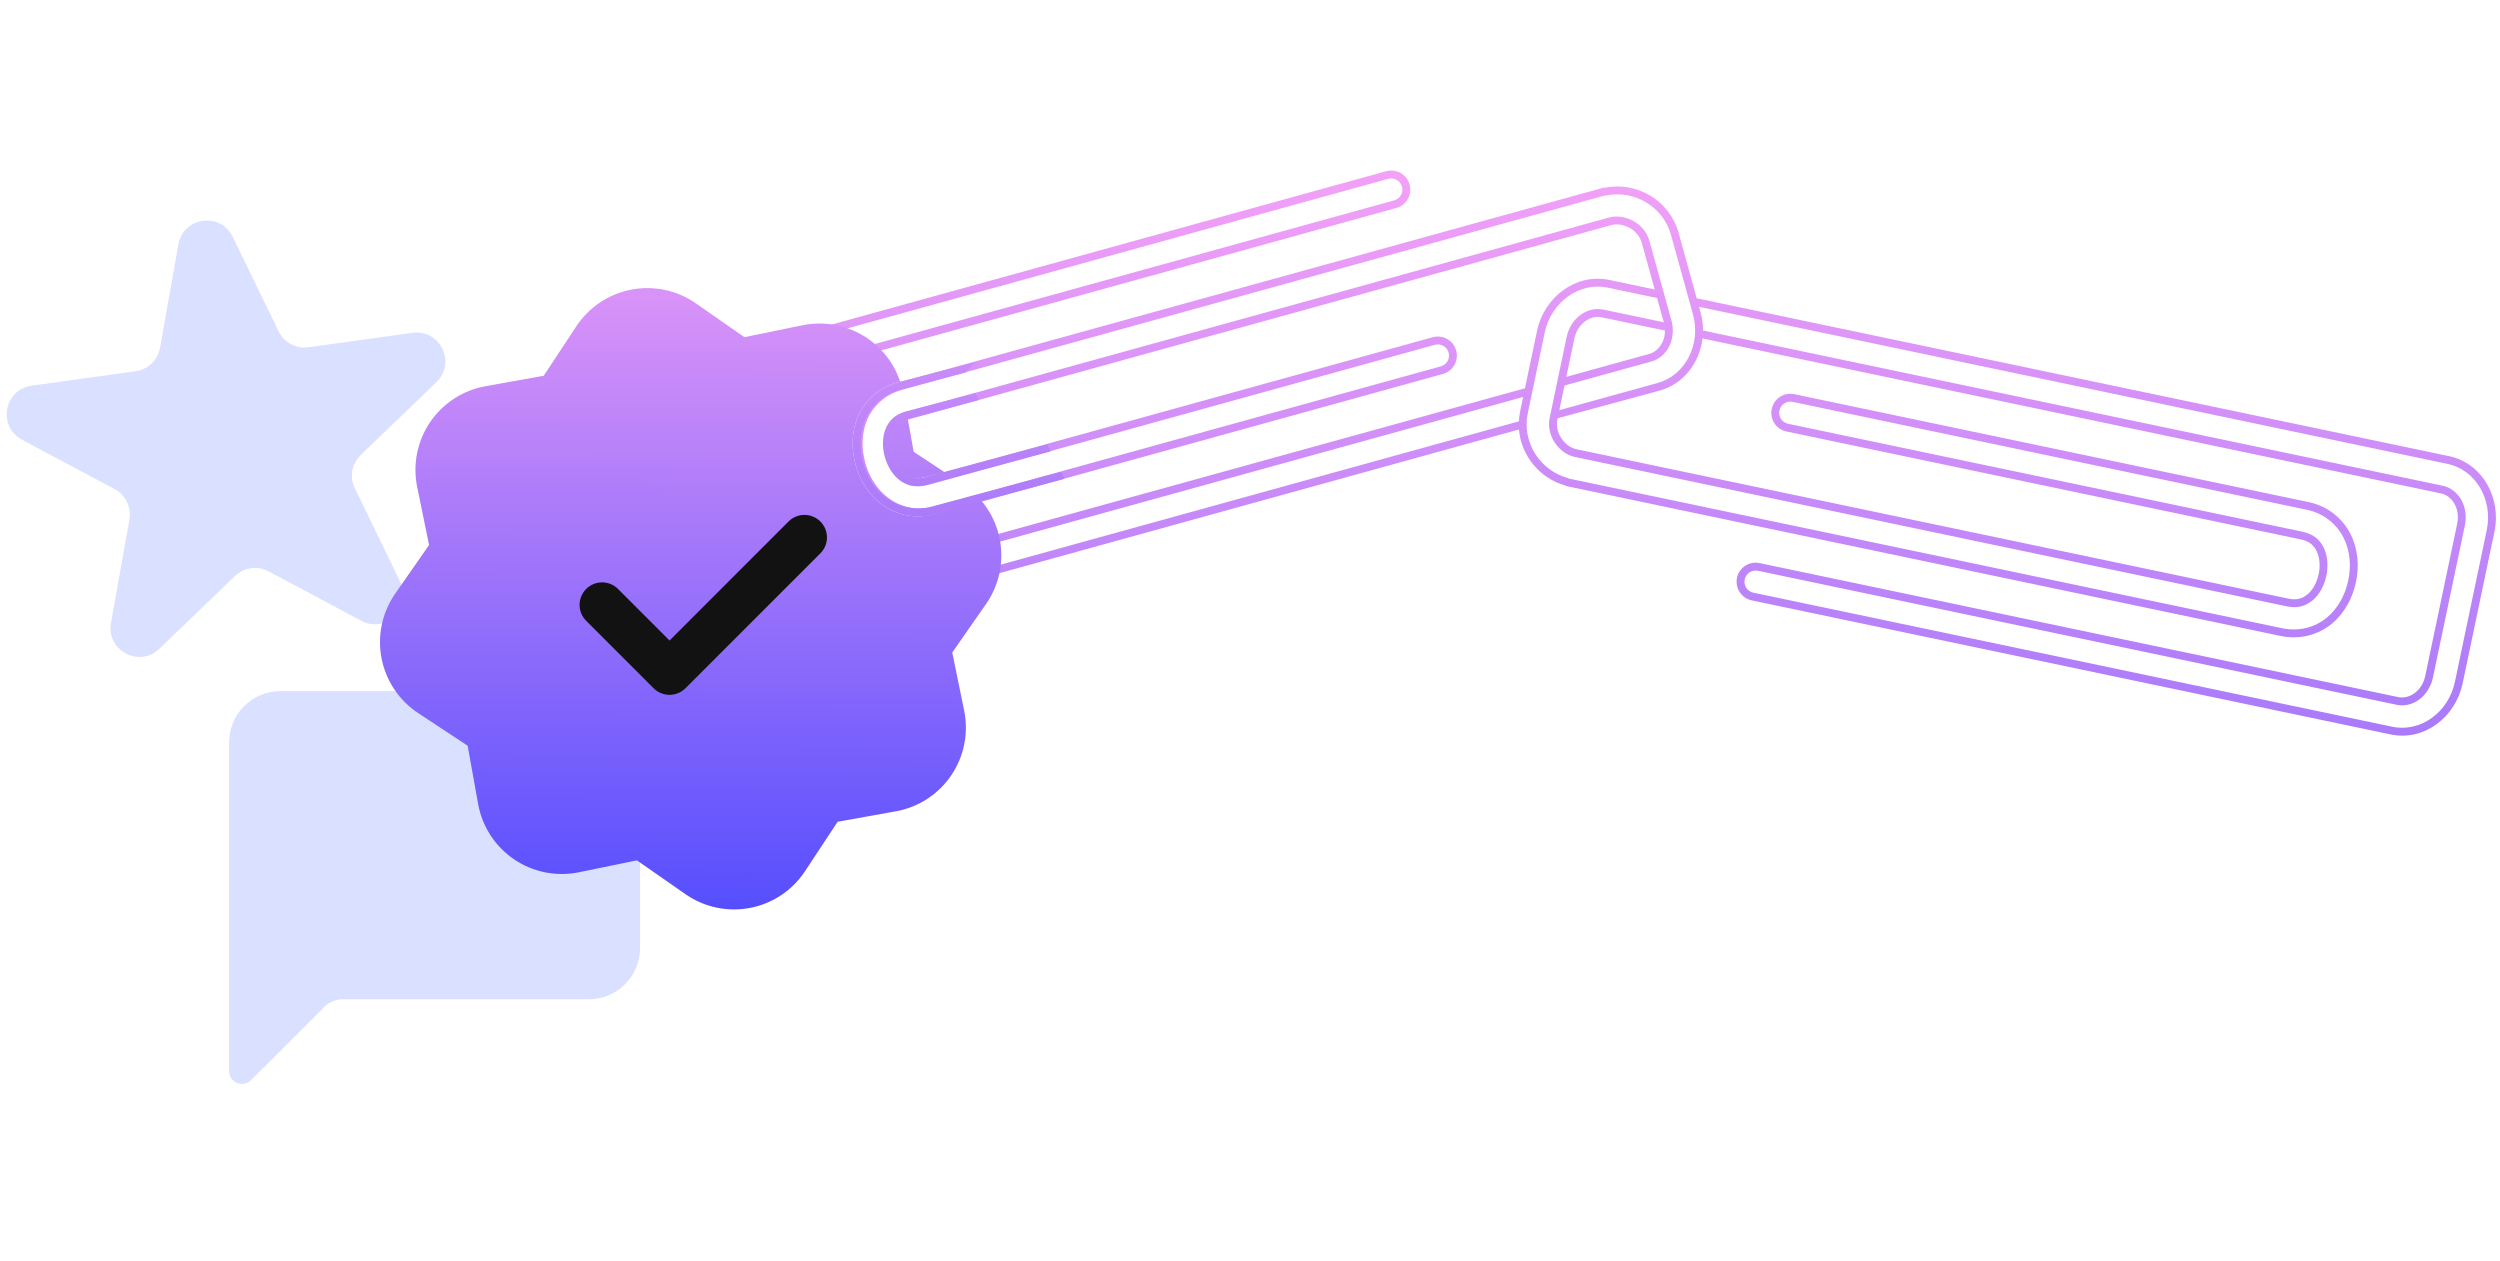
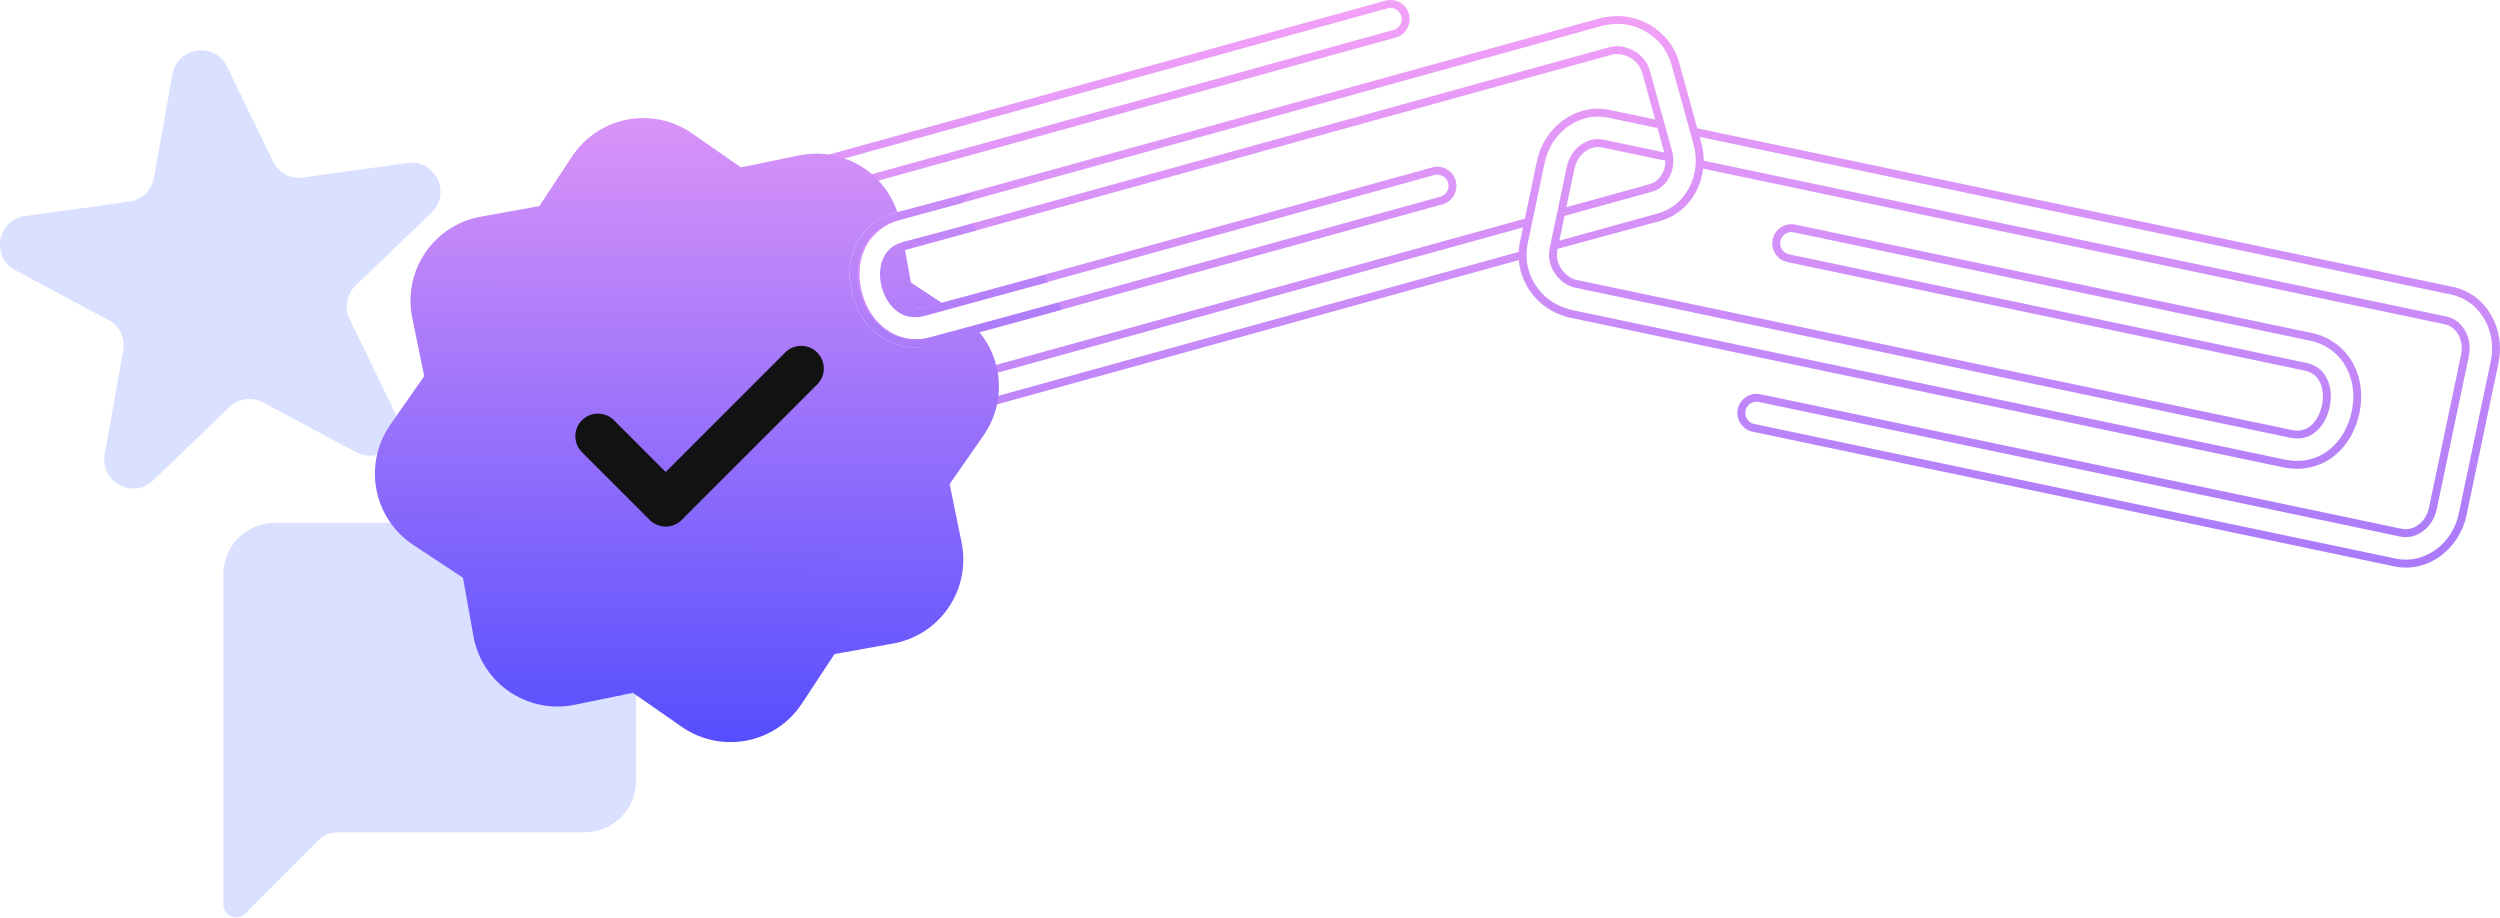
- <svg xmlns="http://www.w3.org/2000/svg" width="365" height="184" viewBox="0 0 365 184" fill="none">
-   <path d="M40.948 100.899C38.959 100.899 37.052 101.689 35.645 103.096C34.239 104.502 33.448 106.41 33.448 108.399V156.373C33.448 156.744 33.559 157.106 33.765 157.415C33.971 157.723 34.264 157.963 34.607 158.105C34.95 158.247 35.327 158.284 35.691 158.211C36.055 158.138 36.389 157.959 36.651 157.696L47.35 146.998C48.053 146.294 49.006 145.899 50.001 145.899H85.948C87.938 145.899 89.845 145.109 91.252 143.702C92.658 142.296 93.448 140.388 93.448 138.399V108.399C93.448 106.41 92.658 104.502 91.252 103.096C89.845 101.689 87.938 100.899 85.948 100.899H40.948Z" fill="#4865FF" fill-opacity="0.2" />
-   <path d="M26.049 35.68C26.764 31.666 32.197 30.912 33.977 34.579L40.674 48.369C41.47 50.009 43.232 50.95 45.038 50.699L60.221 48.591C64.259 48.031 66.655 52.965 63.718 55.792L52.673 66.421C51.359 67.686 51.009 69.652 51.805 71.292L58.502 85.081C60.282 88.748 56.33 92.552 52.734 90.632L39.212 83.412C37.603 82.553 35.625 82.828 34.312 84.092L23.266 94.722C20.329 97.548 15.491 94.965 16.205 90.952L18.893 75.86C19.213 74.065 18.34 72.268 16.732 71.41L3.209 64.19C-0.387 62.27 0.575 56.87 4.613 56.309L19.797 54.202C21.602 53.952 23.041 52.567 23.361 50.772L26.049 35.68Z" fill="#4865FF" fill-opacity="0.2" />
-   <path fill-rule="evenodd" clip-rule="evenodd" d="M121.269 89.31C117.138 90.452 112.918 87.658 111.73 83.365L105.687 61.512C104.499 57.219 106.685 52.653 110.815 51.511L202.655 26.112C202.863 26.052 203.081 26.033 203.296 26.057C203.511 26.081 203.719 26.148 203.908 26.253C204.097 26.359 204.264 26.501 204.398 26.671C204.531 26.841 204.63 27.037 204.687 27.245C204.745 27.454 204.761 27.672 204.734 27.887C204.706 28.102 204.636 28.309 204.529 28.497C204.42 28.684 204.276 28.849 204.104 28.98C203.932 29.111 203.736 29.207 203.526 29.262L111.687 54.661C109.455 55.278 108.079 57.901 108.837 60.641L114.88 82.493C115.638 85.234 118.166 86.777 120.398 86.16L222.381 57.956L221.935 60.08C221.833 60.565 221.772 61.046 221.749 61.521L121.269 89.31ZM221.768 62.707L121.575 90.417C116.731 91.756 111.951 88.468 110.623 83.671L104.58 61.818C103.254 57.021 105.666 51.744 110.509 50.404L202.342 25.007C202.693 24.906 203.061 24.875 203.424 24.916C203.79 24.957 204.145 25.071 204.468 25.25C204.789 25.43 205.072 25.672 205.301 25.962C205.528 26.252 205.697 26.584 205.794 26.939C205.893 27.295 205.919 27.666 205.873 28.032C205.826 28.398 205.708 28.75 205.524 29.07C205.339 29.39 205.094 29.669 204.801 29.893C204.51 30.115 204.178 30.277 203.825 30.371L111.993 55.768C110.492 56.183 109.32 58.079 109.943 60.335L115.987 82.188C116.61 84.443 118.591 85.468 120.092 85.053L222.646 56.691L224.41 48.286C225.434 43.404 230.056 39.844 234.965 40.875L241.586 42.264L239.708 35.468C239.178 33.552 237.02 32.453 235.325 32.838L132.878 61.171C131.614 61.52 131.037 62.156 130.669 63.026C130.294 63.913 130.244 65.157 130.586 66.388C130.926 67.62 131.607 68.662 132.385 69.23C133.148 69.787 133.968 70.036 135.233 69.686L209.151 49.244C209.503 49.143 209.87 49.112 210.233 49.153C210.599 49.194 210.954 49.308 211.276 49.487C211.599 49.667 211.881 49.909 212.11 50.199C212.337 50.489 212.505 50.821 212.603 51.176C212.702 51.531 212.729 51.903 212.682 52.269C212.635 52.634 212.517 52.987 212.333 53.307C212.149 53.626 211.902 53.906 211.61 54.13C211.319 54.352 210.987 54.514 210.634 54.608L136.716 75.05C133.852 75.842 131.109 75.151 129.101 73.685C127.108 72.23 125.843 70.118 125.222 67.872C124.602 65.631 124.585 63.119 125.549 60.842C126.525 58.537 128.546 56.595 131.395 55.807L234.114 27.4L234.27 27.4C234.29 27.4 234.311 27.4 234.331 27.4C238.835 26.492 243.732 29.144 245.071 33.984L247.716 43.55L357.557 66.598C362.475 67.63 365.215 72.745 364.193 77.617L359.537 99.806C358.514 104.677 353.95 108.26 349.032 107.228L255.783 87.661C255.424 87.59 255.083 87.448 254.779 87.245C254.472 87.041 254.209 86.777 254.006 86.469C253.802 86.162 253.661 85.818 253.592 85.455C253.522 85.093 253.525 84.721 253.601 84.36C253.677 83.999 253.824 83.657 254.033 83.353C254.242 83.05 254.509 82.791 254.819 82.591C255.13 82.392 255.476 82.256 255.839 82.192C256.199 82.128 256.568 82.136 256.925 82.215L350.174 101.782C351.698 102.101 353.61 100.954 354.09 98.663L358.746 76.474C359.227 74.183 357.938 72.364 356.414 72.044L248.568 49.415C248.147 52.915 245.866 56.042 242.305 57.028L227.414 61.067L227.381 61.222C226.973 63.169 228.386 65.135 230.068 65.57L334.096 87.398C335.38 87.668 336.183 87.368 336.91 86.763C337.65 86.148 338.264 85.065 338.527 83.814C338.789 82.564 338.662 81.325 338.231 80.464C337.809 79.618 337.194 79.021 335.91 78.751L260.852 63.002C260.494 62.93 260.153 62.789 259.849 62.586C259.542 62.381 259.279 62.118 259.075 61.81C258.872 61.503 258.731 61.158 258.662 60.796C258.592 60.434 258.595 60.062 258.671 59.701C258.747 59.34 258.893 58.998 259.103 58.694C259.312 58.39 259.579 58.131 259.889 57.932C260.199 57.733 260.546 57.597 260.909 57.532C261.269 57.469 261.638 57.476 261.995 57.555L337.053 73.305C339.961 73.915 342.082 75.788 343.194 78.012C344.296 80.219 344.452 82.675 343.973 84.957C343.496 87.232 342.358 89.472 340.457 91.053C338.532 92.653 335.845 93.451 332.953 92.845L228.649 70.958L228.51 70.886C228.493 70.877 228.475 70.867 228.456 70.858C224.84 69.827 222.084 66.556 221.768 62.707ZM227.662 59.886L228.417 56.286L241.127 52.771C243.358 52.154 244.785 49.518 244.026 46.778L240.814 35.162C240.106 32.6 237.295 31.195 235.042 31.725L132.572 60.064C130.953 60.512 130.11 61.401 129.612 62.578C129.113 63.755 129.085 65.274 129.478 66.694C129.872 68.115 130.676 69.403 131.708 70.157C132.741 70.911 133.92 71.241 135.54 70.793L209.464 50.349C209.671 50.288 209.89 50.27 210.105 50.294C210.32 50.318 210.528 50.385 210.717 50.49C210.907 50.596 211.073 50.738 211.206 50.908C211.34 51.078 211.439 51.273 211.497 51.482C211.554 51.691 211.57 51.909 211.543 52.124C211.515 52.339 211.445 52.546 211.338 52.734C211.229 52.921 211.085 53.085 210.913 53.217C210.741 53.348 210.544 53.444 210.334 53.499L136.41 73.943C133.908 74.635 131.524 74.032 129.777 72.757C128.032 71.482 126.894 69.61 126.328 67.566C125.763 65.521 125.763 63.281 126.607 61.29C127.45 59.299 129.2 57.606 131.701 56.914L234.269 28.548C234.324 28.548 234.377 28.551 234.431 28.556C234.439 28.554 234.447 28.552 234.456 28.549L234.467 28.546L234.472 28.544L234.48 28.542C238.449 27.699 242.787 30.036 243.964 34.291L247.177 45.906C248.363 50.199 246.129 54.779 241.999 55.921L227.662 59.886ZM228.682 55.022L229.857 49.428C230.334 47.155 232.283 45.997 233.822 46.32L243.086 48.264C243.092 49.971 242.062 51.321 240.821 51.664L228.682 55.022ZM242.911 47.054L234.059 45.196C231.793 44.721 229.317 46.41 228.732 49.192L226.257 60.987C225.711 63.588 227.564 66.126 229.809 66.689L333.86 88.522C335.504 88.867 336.661 88.464 337.644 87.647C338.627 86.829 339.348 85.492 339.651 84.05C339.953 82.608 339.83 81.094 339.259 79.95C338.687 78.807 337.79 77.972 336.146 77.627L261.081 61.876C260.869 61.835 260.667 61.752 260.487 61.631C260.307 61.511 260.152 61.356 260.032 61.176C259.913 60.995 259.83 60.793 259.789 60.58C259.749 60.367 259.751 60.149 259.795 59.937C259.839 59.725 259.926 59.524 260.048 59.345C260.171 59.167 260.328 59.015 260.51 58.898C260.693 58.781 260.896 58.701 261.109 58.663C261.323 58.625 261.541 58.63 261.753 58.678L336.817 74.429C339.357 74.962 341.2 76.591 342.167 78.525C343.133 80.46 343.285 82.645 342.849 84.721C342.414 86.797 341.386 88.787 339.723 90.17C338.06 91.552 335.729 92.254 333.189 91.721L229.038 69.866C228.991 69.841 228.944 69.814 228.899 69.785C228.891 69.783 228.882 69.782 228.874 69.78C228.865 69.779 228.856 69.777 228.849 69.775C224.935 68.704 222.153 64.636 223.059 60.316L225.534 48.522C226.449 44.162 230.535 41.118 234.729 41.998L241.931 43.51L242.911 47.054ZM248.639 48.256C248.642 47.373 248.526 46.478 248.283 45.6L248.06 44.796L357.321 67.722C361.515 68.602 363.984 73.021 363.069 77.381L358.413 99.57C357.498 103.93 353.461 106.984 349.267 106.104L256.011 86.535C255.799 86.494 255.597 86.411 255.417 86.29C255.237 86.17 255.082 86.015 254.962 85.835C254.843 85.654 254.76 85.452 254.719 85.239C254.679 85.027 254.681 84.808 254.725 84.596C254.77 84.384 254.856 84.183 254.978 84.005C255.101 83.826 255.258 83.674 255.44 83.557C255.623 83.44 255.826 83.36 256.039 83.322C256.253 83.285 256.471 83.29 256.683 83.337L349.938 102.905C352.204 103.381 354.63 101.682 355.214 98.899L359.87 76.71C360.454 73.927 358.916 71.396 356.65 70.921L248.639 48.256Z" fill="url(#paint0_linear_1424_79834)" />
-   <path d="M79.381 54.861L84.149 47.633C85.06 46.253 86.239 45.069 87.614 44.151C88.99 43.232 90.536 42.599 92.16 42.286C93.784 41.974 95.454 41.989 97.073 42.332C98.691 42.675 100.224 43.337 101.582 44.281L108.684 49.227L117.175 47.487C118.795 47.157 120.464 47.154 122.086 47.478C123.707 47.802 125.247 48.447 126.616 49.375C127.985 50.303 129.154 51.495 130.055 52.88C130.638 53.776 131.101 54.741 131.435 55.75L131.096 55.807C128.247 56.595 126.225 58.537 125.249 60.843C124.286 63.119 124.302 65.631 124.922 67.872C125.543 70.119 126.809 72.231 128.801 73.685C130.81 75.151 133.552 75.842 136.417 75.05L143.182 72.982C143.514 73.367 143.823 73.772 144.106 74.197C145.024 75.573 145.658 77.118 145.97 78.742C146.283 80.367 146.267 82.037 145.924 83.655C145.582 85.273 144.919 86.806 143.976 88.165L139.03 95.266L140.769 103.757C141.099 105.377 141.103 107.047 140.778 108.668C140.454 110.29 139.809 111.83 138.882 113.199C137.954 114.567 136.762 115.736 135.376 116.638C133.99 117.539 132.438 118.155 130.811 118.448L122.293 119.979L117.525 127.206C116.614 128.587 115.435 129.77 114.06 130.689C112.684 131.607 111.138 132.241 109.514 132.553C107.89 132.865 106.22 132.85 104.602 132.507C102.983 132.164 101.45 131.502 100.092 130.558L92.99 125.612L84.499 127.352C82.879 127.682 81.21 127.685 79.588 127.361C77.967 127.037 76.427 126.392 75.058 125.464C73.689 124.537 72.52 123.345 71.619 121.959C70.717 120.573 70.102 119.02 69.809 117.393L68.278 108.876L61.05 104.108C59.67 103.196 58.486 102.018 57.568 100.642C56.65 99.266 56.016 97.721 55.704 96.097C55.391 94.472 55.407 92.802 55.749 91.184C56.092 89.566 56.755 88.033 57.698 86.674L62.644 79.573L60.905 71.082C60.575 69.462 60.572 67.792 60.896 66.171C61.22 64.549 61.864 63.009 62.792 61.641C63.72 60.272 64.912 59.103 66.298 58.201C67.684 57.3 69.236 56.684 70.864 56.391L79.381 54.861Z" fill="url(#paint1_linear_1424_79834)" />
-   <path d="M137.95 68.967L134.934 69.687C133.669 70.037 132.848 69.787 132.085 69.23C131.308 68.662 130.627 67.62 130.286 66.389C129.945 65.157 129.995 63.913 130.37 63.026C130.734 62.166 131.302 61.535 132.537 61.183L133.396 65.963L137.95 68.967Z" fill="url(#paint2_linear_1424_79834)" />
-   <path fill-rule="evenodd" clip-rule="evenodd" d="M119.773 76.139C120.079 76.444 120.322 76.806 120.487 77.205C120.653 77.604 120.738 78.031 120.738 78.463C120.738 78.895 120.653 79.322 120.487 79.721C120.322 80.12 120.079 80.482 119.773 80.787L100.077 100.483C99.772 100.789 99.41 101.032 99.011 101.197C98.612 101.363 98.185 101.448 97.753 101.448C97.321 101.448 96.894 101.363 96.495 101.197C96.096 101.032 95.734 100.789 95.429 100.483L85.581 90.635C85.275 90.33 85.033 89.968 84.868 89.569C84.703 89.17 84.618 88.743 84.618 88.311C84.618 87.88 84.703 87.452 84.868 87.053C85.033 86.655 85.275 86.292 85.581 85.987C85.886 85.682 86.248 85.44 86.647 85.275C87.046 85.109 87.473 85.024 87.905 85.024C88.337 85.024 88.764 85.109 89.163 85.275C89.561 85.44 89.924 85.682 90.229 85.987L97.753 93.518L115.125 76.139C115.43 75.833 115.792 75.591 116.191 75.425C116.59 75.26 117.017 75.174 117.449 75.174C117.881 75.174 118.308 75.26 118.707 75.425C119.106 75.591 119.468 75.833 119.773 76.139Z" fill="#121212" />
-   <path d="M130.37 63.026C130.738 62.156 131.315 61.521 132.579 61.171L142.905 58.398L142.405 57.398L132.273 60.064C130.653 60.512 129.811 61.401 129.313 62.578C128.814 63.756 128.786 65.274 129.179 66.695C129.572 68.115 130.376 69.404 131.409 70.158C132.441 70.912 133.621 71.241 135.24 70.793L153.405 65.898L152.905 64.898L134.934 69.687C133.669 70.037 132.848 69.787 132.085 69.23C131.308 68.662 130.627 67.62 130.286 66.389C129.945 65.157 129.995 63.913 130.37 63.026Z" fill="url(#paint3_linear_1424_79834)" />
-   <path d="M128.801 73.685C130.81 75.151 133.552 75.842 136.417 75.05L155.405 69.898L154.905 68.898L136.111 73.943C133.609 74.635 131.225 74.033 129.478 72.758C127.732 71.483 126.595 69.61 126.029 67.566C125.463 65.521 125.463 63.282 126.307 61.29C127.15 59.299 128.9 57.606 131.402 56.914L140.905 54.398L142.405 52.898L131.096 55.807C128.247 56.595 126.225 58.537 125.249 60.843C124.286 63.119 124.302 65.631 124.922 67.872C125.543 70.119 126.809 72.231 128.801 73.685Z" fill="url(#paint4_linear_1424_79834)" />
-   <defs>
+ <svg xmlns="http://www.w3.org/2000/svg" width="363.425" height="133.349" viewBox="0 0 363.425 133.349" version="1.1" id="svg45" style="fill:none">
+   <g id="g875" transform="translate(-0.9804678,-24.89845)">
+     <g id="g864">
+       <path d="m 40.948,100.899 c -1.989,0 -3.897,0.79 -5.303,2.197 -1.407,1.406 -2.197,3.314 -2.197,5.303 v 47.974 c 10e-5,0.371 0.11,0.733 0.317,1.042 0.206,0.308 0.499,0.548 0.842,0.69 0.343,0.142 0.72,0.179 1.084,0.106 0.364,-0.073 0.698,-0.252 0.96,-0.515 l 10.699,-10.698 c 0.703,-0.704 1.657,-1.099 2.651,-1.099 h 35.947 c 1.989,0 3.897,-0.79 5.303,-2.197 1.407,-1.406 2.197,-3.314 2.197,-5.303 v -30 c 0,-1.989 -0.79,-3.897 -2.197,-5.303 -1.407,-1.407 -3.314,-2.197 -5.303,-2.197 z" id="path2" style="fill:#4865ff;fill-opacity:0.2" />
+       <path d="m 26.049,35.68 c 0.715,-4.013 6.148,-4.767 7.928,-1.1 l 6.696,13.79 c 0.796,1.64 2.558,2.581 4.364,2.33 l 15.184,-2.107 c 4.038,-0.56 6.434,4.373 3.497,7.2 L 52.673,66.421 c -1.314,1.264 -1.664,3.23 -0.867,4.87 l 6.696,13.79 c 1.781,3.667 -2.171,7.47 -5.767,5.55 L 39.212,83.412 c -1.608,-0.859 -3.586,-0.584 -4.9,0.68 L 23.266,94.722 c -2.937,2.827 -7.776,0.243 -7.061,-3.77 l 2.688,-15.092 c 0.32,-1.795 -0.553,-3.591 -2.161,-4.45 L 3.209,64.19 c -3.596,-1.92 -2.634,-7.32 1.403,-7.88 l 15.184,-2.107 c 1.806,-0.251 3.245,-1.635 3.564,-3.43 z" id="path4" style="fill:#4865ff;fill-opacity:0.2" />
+       <path d="m 121.269,89.31 c -4.131,1.142 -8.351,-1.652 -9.539,-5.945 l -6.043,-21.853 c -1.188,-4.293 0.998,-8.859 5.128,-10.001 l 91.84,-25.399 c 0.208,-0.061 0.426,-0.079 0.641,-0.055 0.215,0.024 0.423,0.091 0.612,0.196 0.189,0.105 0.356,0.247 0.49,0.418 0.133,0.17 0.232,0.365 0.289,0.574 0.058,0.209 0.074,0.427 0.047,0.642 -0.028,0.215 -0.098,0.422 -0.205,0.61 -0.109,0.188 -0.253,0.352 -0.425,0.483 -0.172,0.131 -0.368,0.227 -0.578,0.282 l -91.839,25.399 c -2.232,0.617 -3.608,3.24 -2.85,5.98 l 6.043,21.852 c 0.758,2.74 3.286,4.284 5.518,3.666 l 101.983,-28.204 -0.446,2.124 c -0.102,0.484 -0.163,0.966 -0.186,1.441 z M 221.768,62.707 121.575,90.417 c -4.844,1.339 -9.624,-1.949 -10.952,-6.746 L 104.58,61.818 c -1.326,-4.797 1.086,-10.075 5.929,-11.414 l 91.833,-25.397 c 0.351,-0.101 0.719,-0.132 1.082,-0.091 0.366,0.041 0.721,0.155 1.044,0.335 0.321,0.179 0.604,0.421 0.833,0.711 0.227,0.29 0.396,0.622 0.493,0.978 0.099,0.355 0.125,0.727 0.079,1.093 -0.047,0.366 -0.165,0.719 -0.349,1.038 -0.185,0.32 -0.43,0.599 -0.723,0.823 -0.291,0.222 -0.623,0.384 -0.976,0.478 l -91.832,25.397 c -1.501,0.415 -2.673,2.311 -2.05,4.567 l 6.044,21.852 c 0.623,2.256 2.604,3.28 4.105,2.866 l 102.554,-28.362 1.764,-8.405 c 1.024,-4.882 5.646,-8.441 10.555,-7.411 l 6.621,1.389 -1.878,-6.796 c -0.53,-1.917 -2.688,-3.016 -4.383,-2.63 L 132.878,61.171 c -1.264,0.35 -1.841,0.985 -2.209,1.855 -0.375,0.887 -0.425,2.131 -0.083,3.363 0.34,1.231 1.021,2.274 1.799,2.842 0.763,0.557 1.583,0.806 2.848,0.457 l 73.918,-20.442 c 0.352,-0.101 0.719,-0.132 1.082,-0.091 0.366,0.041 0.721,0.155 1.043,0.335 0.323,0.179 0.605,0.421 0.834,0.711 0.227,0.29 0.395,0.622 0.493,0.978 0.099,0.355 0.126,0.727 0.079,1.093 -0.047,0.366 -0.165,0.719 -0.349,1.038 -0.184,0.32 -0.431,0.599 -0.723,0.823 -0.291,0.222 -0.623,0.384 -0.976,0.478 l -73.918,20.442 c -2.864,0.792 -5.607,0.101 -7.615,-1.365 -1.993,-1.455 -3.258,-3.567 -3.879,-5.813 -0.62,-2.241 -0.637,-4.753 0.327,-7.029 0.976,-2.306 2.997,-4.247 5.846,-5.035 l 102.719,-28.408 0.156,10e-5 c 0.02,0 0.041,2e-4 0.061,7e-4 4.504,-0.908 9.401,1.743 10.74,6.584 l 2.645,9.566 109.841,23.048 c 4.918,1.032 7.658,6.147 6.636,11.018 l -4.656,22.189 c -1.023,4.871 -5.587,8.454 -10.505,7.422 L 255.783,87.661 c -0.359,-0.071 -0.7,-0.212 -1.004,-0.415 -0.307,-0.205 -0.57,-0.469 -0.773,-0.776 -0.204,-0.307 -0.345,-0.652 -0.414,-1.014 -0.07,-0.362 -0.067,-0.734 0.009,-1.095 0.076,-0.361 0.223,-0.703 0.432,-1.007 0.209,-0.304 0.476,-0.563 0.786,-0.762 0.311,-0.199 0.657,-0.335 1.02,-0.4 0.36,-0.064 0.729,-0.056 1.086,0.023 l 93.249,19.567 c 1.524,0.319 3.436,-0.828 3.916,-3.119 l 4.656,-22.189 c 0.481,-2.291 -0.808,-4.11 -2.332,-4.429 L 248.568,49.415 c -0.421,3.501 -2.702,6.628 -6.263,7.613 l -14.891,4.039 -0.033,0.156 c -0.408,1.946 1.005,3.913 2.687,4.347 l 104.028,21.828 c 1.284,0.27 2.087,-0.031 2.814,-0.635 0.74,-0.616 1.354,-1.699 1.617,-2.949 0.262,-1.25 0.135,-2.489 -0.296,-3.35 -0.422,-0.845 -1.037,-1.443 -2.321,-1.712 L 260.852,63.002 c -0.358,-0.071 -0.699,-0.212 -1.003,-0.415 -0.307,-0.205 -0.57,-0.469 -0.774,-0.776 -0.203,-0.307 -0.344,-0.652 -0.413,-1.014 -0.07,-0.362 -0.067,-0.734 0.009,-1.095 0.076,-0.361 0.222,-0.703 0.432,-1.007 0.209,-0.304 0.476,-0.563 0.786,-0.762 0.31,-0.199 0.657,-0.335 1.02,-0.4 0.36,-0.064 0.729,-0.056 1.086,0.023 l 75.058,15.75 c 2.908,0.61 5.029,2.483 6.141,4.707 1.102,2.206 1.258,4.663 0.779,6.945 -0.477,2.275 -1.615,4.515 -3.516,6.096 -1.925,1.601 -4.612,2.398 -7.504,1.792 L 228.649,70.958 228.51,70.886 c -0.017,-0.009 -0.035,-0.019 -0.054,-0.029 -3.616,-1.031 -6.372,-4.302 -6.688,-8.15 z m 5.894,-2.821 0.755,-3.599 12.71,-3.515 c 2.231,-0.617 3.658,-3.253 2.899,-5.994 l -3.212,-11.615 c -0.708,-2.562 -3.519,-3.967 -5.772,-3.437 l -102.47,28.339 c -1.619,0.448 -2.462,1.337 -2.96,2.514 -0.499,1.177 -0.527,2.696 -0.134,4.116 0.394,1.42 1.198,2.709 2.23,3.463 1.033,0.754 2.212,1.083 3.832,0.636 l 73.924,-20.444 c 0.207,-0.061 0.426,-0.079 0.641,-0.055 0.215,0.024 0.423,0.091 0.612,0.197 0.19,0.105 0.356,0.247 0.489,0.418 0.134,0.17 0.233,0.365 0.291,0.574 0.057,0.209 0.073,0.427 0.046,0.642 -0.028,0.215 -0.098,0.422 -0.205,0.61 -0.109,0.188 -0.253,0.352 -0.425,0.483 -0.172,0.131 -0.369,0.227 -0.579,0.282 L 136.41,73.943 c -2.502,0.692 -4.886,0.089 -6.633,-1.186 -1.745,-1.275 -2.883,-3.147 -3.449,-5.192 -0.565,-2.045 -0.565,-4.284 0.279,-6.276 0.843,-1.991 2.593,-3.684 5.094,-4.376 L 234.269,28.548 c 0.055,0 0.108,0.003 0.162,0.008 0.008,-0.002 0.016,-0.004 0.025,-0.007 l 0.011,-0.004 0.005,-0.001 0.008,-0.002 c 3.969,-0.843 8.307,1.494 9.484,5.748 l 3.213,11.615 c 1.186,4.293 -1.048,8.873 -5.178,10.015 z m 1.02,-4.864 1.175,-5.594 c 0.477,-2.273 2.426,-3.431 3.965,-3.108 l 9.264,1.944 c 0.006,1.706 -1.024,3.057 -2.265,3.4 z m 14.229,-7.968 -8.852,-1.858 c -2.266,-0.475 -4.742,1.213 -5.327,3.996 l -2.475,11.794 c -0.546,2.602 1.307,5.139 3.552,5.702 L 333.86,88.522 c 1.644,0.345 2.801,-0.058 3.784,-0.876 0.983,-0.817 1.704,-2.154 2.007,-3.596 0.302,-1.442 0.179,-2.956 -0.392,-4.1 -0.572,-1.144 -1.469,-1.978 -3.113,-2.323 L 261.081,61.876 c -0.212,-0.042 -0.414,-0.125 -0.594,-0.245 -0.18,-0.12 -0.335,-0.275 -0.455,-0.456 -0.119,-0.18 -0.202,-0.383 -0.243,-0.596 -0.04,-0.213 -0.038,-0.431 0.006,-0.643 0.044,-0.212 0.131,-0.413 0.253,-0.591 0.123,-0.178 0.28,-0.331 0.462,-0.448 0.183,-0.117 0.386,-0.197 0.599,-0.235 0.214,-0.038 0.432,-0.033 0.644,0.015 l 75.064,15.751 c 2.54,0.533 4.383,2.162 5.35,4.096 0.966,1.934 1.118,4.12 0.682,6.196 -0.435,2.076 -1.463,4.066 -3.126,5.449 -1.663,1.382 -3.994,2.084 -6.534,1.551 L 229.038,69.866 c -0.047,-0.025 -0.094,-0.052 -0.139,-0.081 -0.008,-0.002 -0.017,-0.004 -0.025,-0.005 -0.009,-0.002 -0.018,-0.003 -0.025,-0.005 -3.914,-1.071 -6.696,-5.139 -5.79,-9.459 l 2.475,-11.794 c 0.915,-4.36 5.001,-7.403 9.195,-6.523 l 7.202,1.511 z m 5.728,1.202 c 0.003,-0.883 -0.113,-1.778 -0.356,-2.656 l -0.223,-0.804 109.261,22.926 c 4.194,0.88 6.663,5.299 5.748,9.659 l -4.656,22.19 c -0.915,4.36 -4.952,7.414 -9.146,6.534 L 256.011,86.535 c -0.212,-0.041 -0.414,-0.125 -0.594,-0.245 -0.18,-0.12 -0.335,-0.275 -0.455,-0.456 -0.119,-0.181 -0.202,-0.383 -0.243,-0.596 -0.04,-0.213 -0.038,-0.431 0.006,-0.643 0.045,-0.212 0.131,-0.413 0.253,-0.591 0.123,-0.178 0.28,-0.33 0.462,-0.448 0.183,-0.117 0.386,-0.197 0.599,-0.235 0.214,-0.038 0.432,-0.033 0.644,0.015 l 93.255,19.568 c 2.266,0.476 4.692,-1.223 5.276,-4.006 l 4.656,-22.189 c 0.584,-2.783 -0.954,-5.314 -3.22,-5.789 z" id="path6" style="clip-rule:evenodd;fill:url(#paint0_linear_1424_79834);fill-rule:evenodd" />
+       <path d="m 79.381,54.861 4.768,-7.228 c 0.912,-1.38 2.09,-2.564 3.466,-3.482 1.376,-0.918 2.921,-1.552 4.545,-1.864 1.624,-0.312 3.295,-0.297 4.913,0.046 1.618,0.343 3.151,1.005 4.51,1.949 l 7.102,4.946 8.491,-1.739 c 1.62,-0.33 3.289,-0.334 4.911,-0.009 1.621,0.324 3.161,0.969 4.53,1.897 1.369,0.928 2.538,2.12 3.439,3.506 0.583,0.895 1.046,1.86 1.38,2.87 l -0.339,0.057 c -2.849,0.788 -4.871,2.729 -5.847,5.035 -0.963,2.276 -0.947,4.788 -0.327,7.029 0.621,2.247 1.887,4.359 3.879,5.813 2.009,1.466 4.751,2.157 7.616,1.365 l 6.765,-2.068 c 0.332,0.385 0.641,0.79 0.924,1.215 0.918,1.376 1.552,2.921 1.864,4.545 0.313,1.624 0.297,3.295 -0.046,4.913 -0.342,1.618 -1.005,3.151 -1.948,4.51 l -4.946,7.102 1.739,8.491 c 0.33,1.62 0.334,3.29 0.009,4.911 -0.324,1.622 -0.969,3.162 -1.896,4.531 -0.928,1.368 -2.12,2.537 -3.506,3.439 -1.386,0.901 -2.938,1.517 -4.565,1.81 l -8.518,1.531 -4.768,7.227 c -0.911,1.381 -2.09,2.564 -3.465,3.483 -1.376,0.918 -2.922,1.552 -4.546,1.864 -1.624,0.312 -3.294,0.297 -4.912,-0.046 -1.619,-0.343 -3.152,-1.005 -4.51,-1.949 l -7.102,-4.946 -8.491,1.74 c -1.62,0.33 -3.29,0.333 -4.911,0.009 -1.621,-0.324 -3.162,-0.969 -4.53,-1.897 -1.369,-0.927 -2.538,-2.119 -3.439,-3.505 -0.901,-1.386 -1.517,-2.939 -1.81,-4.566 l -1.531,-8.517 -7.228,-4.768 c -1.38,-0.912 -2.564,-2.09 -3.482,-3.466 -0.918,-1.376 -1.552,-2.921 -1.864,-4.545 -0.312,-1.624 -0.297,-3.295 0.046,-4.913 0.343,-1.618 1.005,-3.151 1.949,-4.51 l 4.946,-7.102 -1.739,-8.491 c -0.33,-1.62 -0.333,-3.29 -0.009,-4.911 0.324,-1.621 0.969,-3.162 1.897,-4.53 0.928,-1.369 2.12,-2.538 3.506,-3.439 1.386,-0.901 2.938,-1.517 4.566,-1.81 z" id="path8" style="fill:url(#paint1_linear_1424_79834)" />
+       <path d="m 137.95,68.967 -3.016,0.72 c -1.265,0.35 -2.086,0.101 -2.849,-0.456 -0.777,-0.568 -1.458,-1.61 -1.799,-2.842 -0.341,-1.232 -0.291,-2.476 0.084,-3.363 0.364,-0.86 0.932,-1.491 2.167,-1.843 l 0.859,4.781 z" id="path10" style="fill:url(#paint2_linear_1424_79834)" />
+       <path d="m 119.773,76.139 c 0.306,0.305 0.549,0.667 0.714,1.066 0.166,0.399 0.251,0.826 0.251,1.258 0,0.432 -0.085,0.859 -0.251,1.258 -0.165,0.399 -0.408,0.761 -0.714,1.066 l -19.696,19.696 c -0.305,0.306 -0.667,0.549 -1.066,0.714 -0.399,0.166 -0.826,0.251 -1.258,0.251 -0.432,0 -0.859,-0.085 -1.258,-0.251 -0.399,-0.165 -0.761,-0.408 -1.066,-0.714 L 85.581,90.635 C 85.275,90.33 85.033,89.968 84.868,89.569 84.703,89.17 84.618,88.743 84.618,88.311 c 0,-0.432 0.085,-0.859 0.25,-1.258 0.165,-0.399 0.407,-0.761 0.713,-1.066 0.305,-0.305 0.668,-0.547 1.066,-0.713 0.399,-0.165 0.826,-0.25 1.258,-0.25 0.432,0 0.859,0.085 1.258,0.25 0.399,0.165 0.761,0.407 1.066,0.713 l 7.524,7.531 17.372,-17.379 c 0.305,-0.306 0.667,-0.548 1.066,-0.714 0.399,-0.166 0.826,-0.251 1.258,-0.251 0.432,0 0.859,0.085 1.258,0.251 0.399,0.166 0.761,0.408 1.066,0.714 z" id="path12" style="clip-rule:evenodd;fill:#121212;fill-rule:evenodd" />
+       <path d="m 130.37,63.026 c 0.368,-0.87 0.945,-1.505 2.209,-1.855 l 10.326,-2.772 -0.5,-1 -10.132,2.666 c -1.62,0.448 -2.462,1.337 -2.96,2.514 -0.499,1.177 -0.527,2.696 -0.134,4.116 0.393,1.42 1.197,2.709 2.23,3.463 1.032,0.754 2.212,1.083 3.831,0.636 l 18.165,-4.895 -0.5,-1 -17.971,4.788 c -1.265,0.35 -2.086,0.101 -2.849,-0.456 -0.777,-0.568 -1.458,-1.61 -1.799,-2.842 -0.341,-1.232 -0.291,-2.476 0.084,-3.363 z" id="path14" style="fill:url(#paint3_linear_1424_79834)" />
+       <path d="m 128.801,73.685 c 2.009,1.466 4.751,2.157 7.616,1.365 l 18.988,-5.152 -0.5,-1 -18.794,5.045 c -2.502,0.692 -4.886,0.089 -6.633,-1.186 -1.746,-1.275 -2.883,-3.147 -3.449,-5.192 -0.566,-2.045 -0.566,-4.284 0.278,-6.276 0.843,-1.991 2.593,-3.684 5.095,-4.376 l 9.503,-2.516 1.5,-1.5 -11.309,2.909 c -2.849,0.788 -4.871,2.729 -5.847,5.035 -0.963,2.276 -0.947,4.788 -0.327,7.029 0.621,2.247 1.887,4.359 3.879,5.813 z" id="path16" style="fill:url(#paint4_linear_1424_79834)" />
+     </g>
+   </g>
+   <defs id="defs43">
    <linearGradient id="paint0_linear_1424_79834" x1="145.068" y1="12.473" x2="145.815" y2="208.843" gradientUnits="userSpaceOnUse">
-       <stop stop-color="#FFA7F6" />
-       <stop offset="1" stop-color="#4E4AFE" />
+       <stop stop-color="#FFA7F6" id="stop18" />
+       <stop offset="1" stop-color="#4E4AFE" id="stop20" />
    </linearGradient>
    <linearGradient id="paint1_linear_1424_79834" x1="260.95" y1="17.211" x2="260.551" y2="138.711" gradientUnits="userSpaceOnUse">
-       <stop stop-color="#FFA7F6" />
-       <stop offset="1" stop-color="#4E4AFE" />
+       <stop stop-color="#FFA7F6" id="stop23" />
+       <stop offset="1" stop-color="#4E4AFE" id="stop25" />
    </linearGradient>
    <linearGradient id="paint2_linear_1424_79834" x1="260.95" y1="17.211" x2="260.551" y2="138.711" gradientUnits="userSpaceOnUse">
-       <stop stop-color="#FFA7F6" />
-       <stop offset="1" stop-color="#4E4AFE" />
+       <stop stop-color="#FFA7F6" id="stop28" />
+       <stop offset="1" stop-color="#4E4AFE" id="stop30" />
    </linearGradient>
    <linearGradient id="paint3_linear_1424_79834" x1="260.95" y1="17.211" x2="260.551" y2="138.711" gradientUnits="userSpaceOnUse">
-       <stop stop-color="#FFA7F6" />
-       <stop offset="1" stop-color="#4E4AFE" />
+       <stop stop-color="#FFA7F6" id="stop33" />
+       <stop offset="1" stop-color="#4E4AFE" id="stop35" />
    </linearGradient>
    <linearGradient id="paint4_linear_1424_79834" x1="260.95" y1="17.211" x2="260.551" y2="138.711" gradientUnits="userSpaceOnUse">
-       <stop stop-color="#FFA7F6" />
-       <stop offset="1" stop-color="#4E4AFE" />
+       <stop stop-color="#FFA7F6" id="stop38" />
+       <stop offset="1" stop-color="#4E4AFE" id="stop40" />
    </linearGradient>
  </defs>
</svg>
